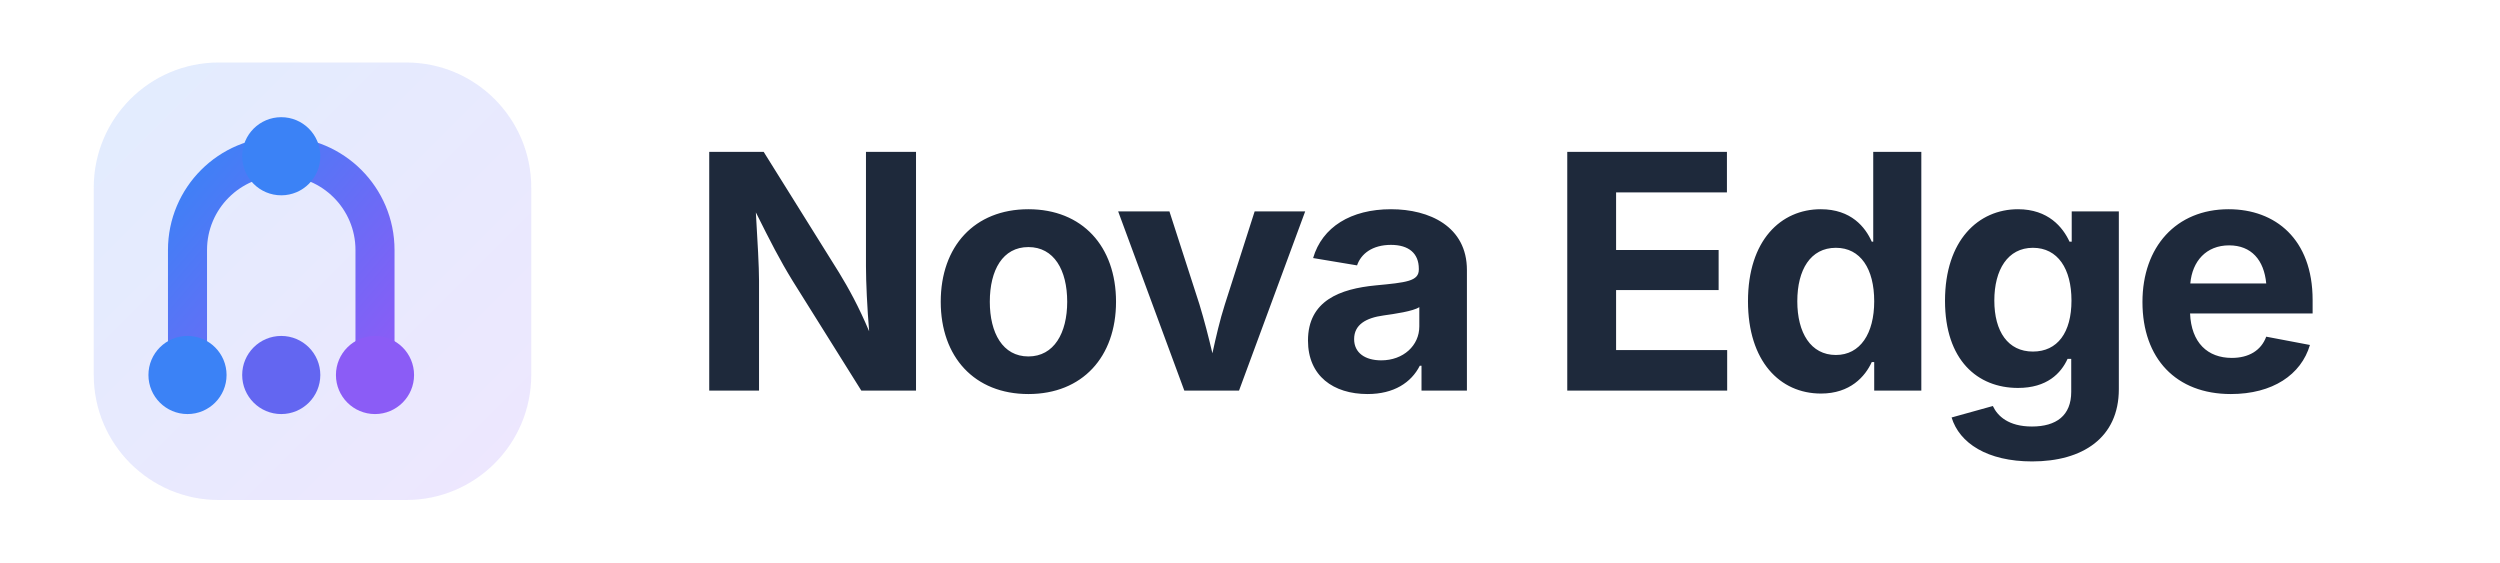
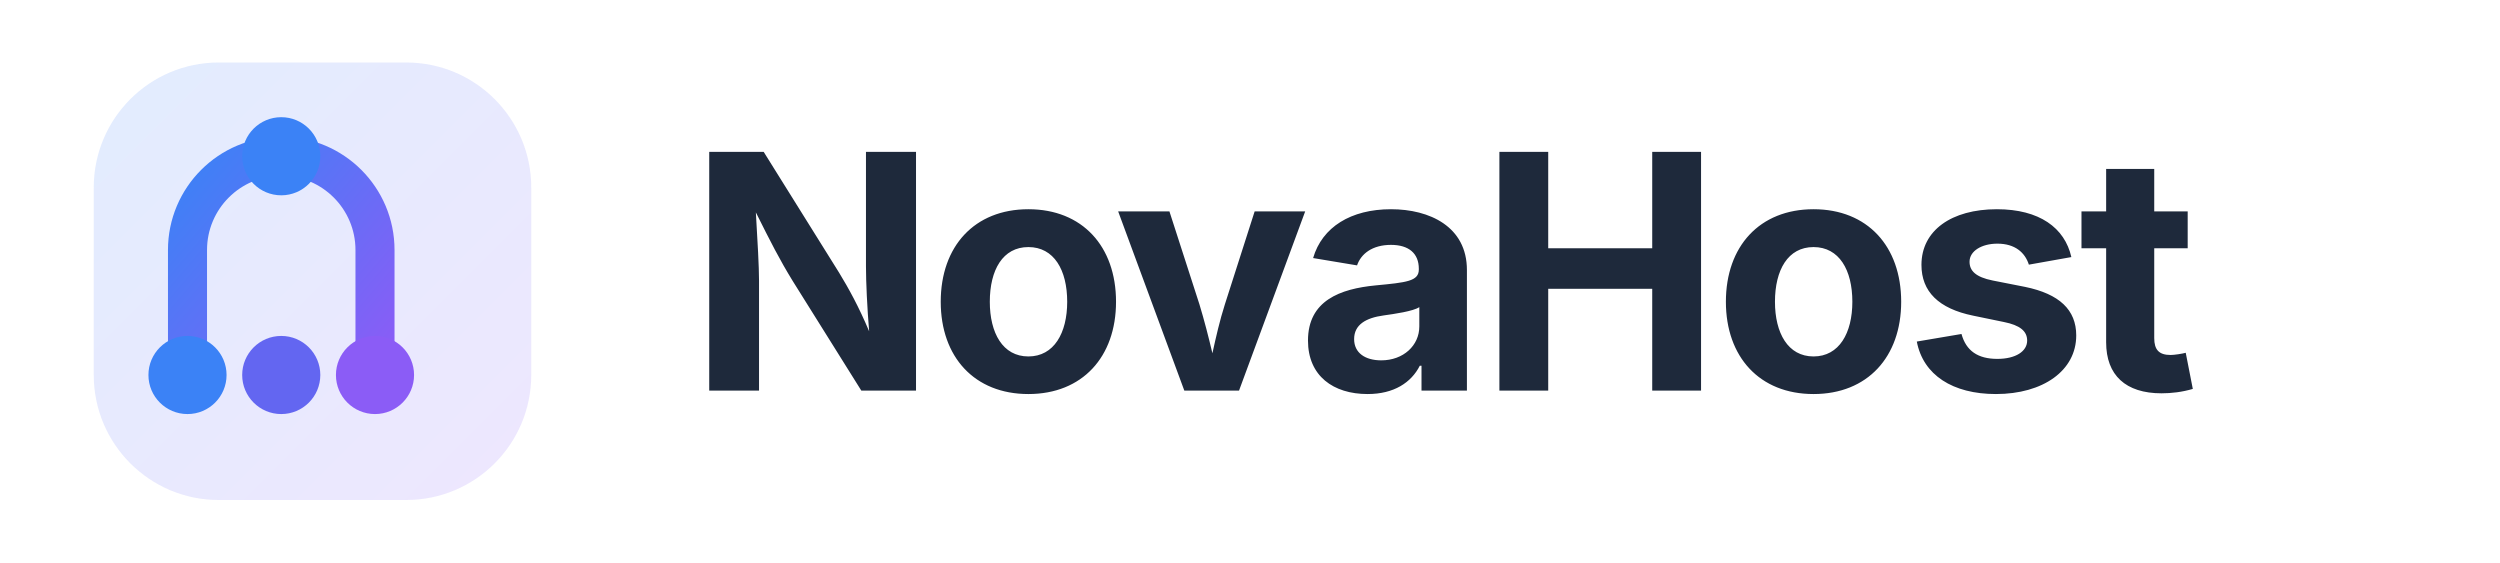
<svg xmlns="http://www.w3.org/2000/svg" viewBox="0 0 160 36" width="160" height="36" fill="none">
  <defs>
    <linearGradient id="logo-grad" x1="0%" y1="0%" x2="100%" y2="100%">
      <stop offset="0%" stop-color="#3b82f6" />
      <stop offset="100%" stop-color="#8b5cf6" />
    </linearGradient>
    <style>
      .logo-text {
        fill: #1e293b; /* Slate 800 (Light Mode) */
      }
      @media (prefers-color-scheme: dark) {
        .logo-text {
          fill: #f8fafc; /* Slate 50 (Dark Mode) */
        }
      }
    </style>
  </defs>
  <g transform="translate(4, 2)">
    <rect x="2" y="2" width="28" height="28" rx="8" fill="url(#logo-grad)" opacity="0.15" />
    <path d="M8 22V14C8 10.686 10.686 8 14 8C17.314 8 20 10.686 20 14V22" stroke="url(#logo-grad)" stroke-width="2.5" stroke-linecap="round" />
    <path d="M14 8V22" stroke="url(#logo-grad)" stroke-width="2.5" stroke-linecap="round" />
    <circle cx="8" cy="22" r="2.5" fill="#3b82f6" />
    <circle cx="14" cy="22" r="2.5" fill="#6366f1" />
    <circle cx="20" cy="22" r="2.5" fill="#8b5cf6" />
    <circle cx="14" cy="8" r="2.5" fill="#3b82f6" />
  </g>
-   <text x="44" y="25" class="logo-text" font-family="Outfit, Inter, system-ui, sans-serif" font-size="21" font-weight="700" letter-spacing="-0.03em">Nova Edge</text>
+   <text x="44" y="25" class="logo-text" font-family="Outfit, Inter, system-ui, sans-serif" font-size="21" font-weight="700" letter-spacing="-0.03em">NovaHost</text>
</svg>
